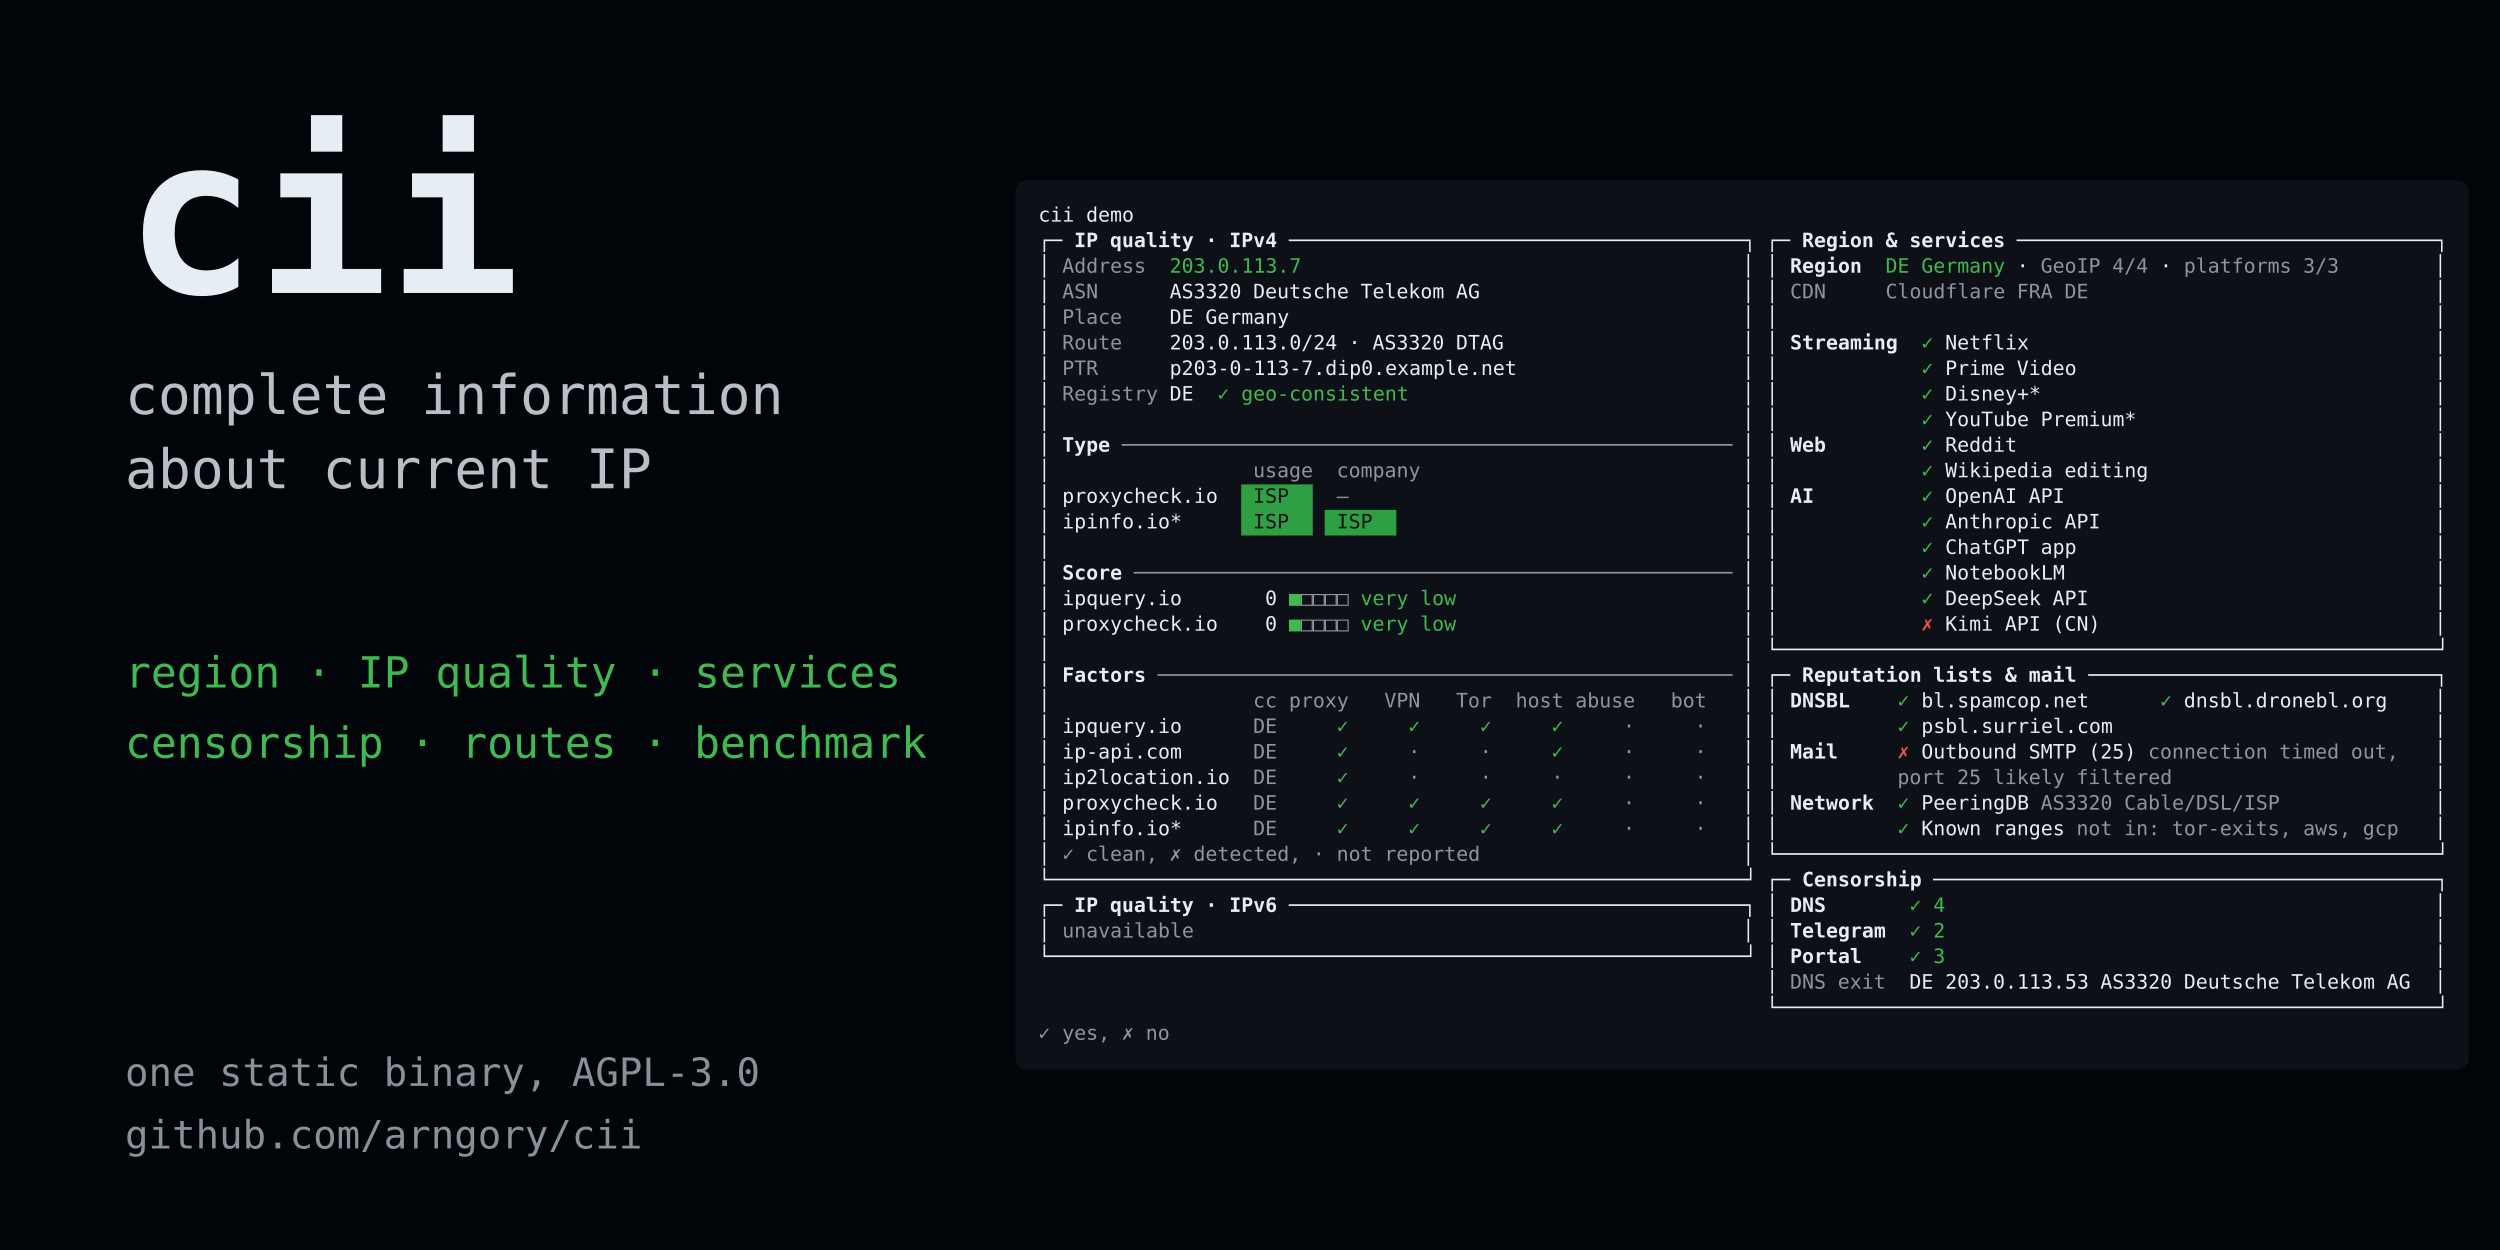
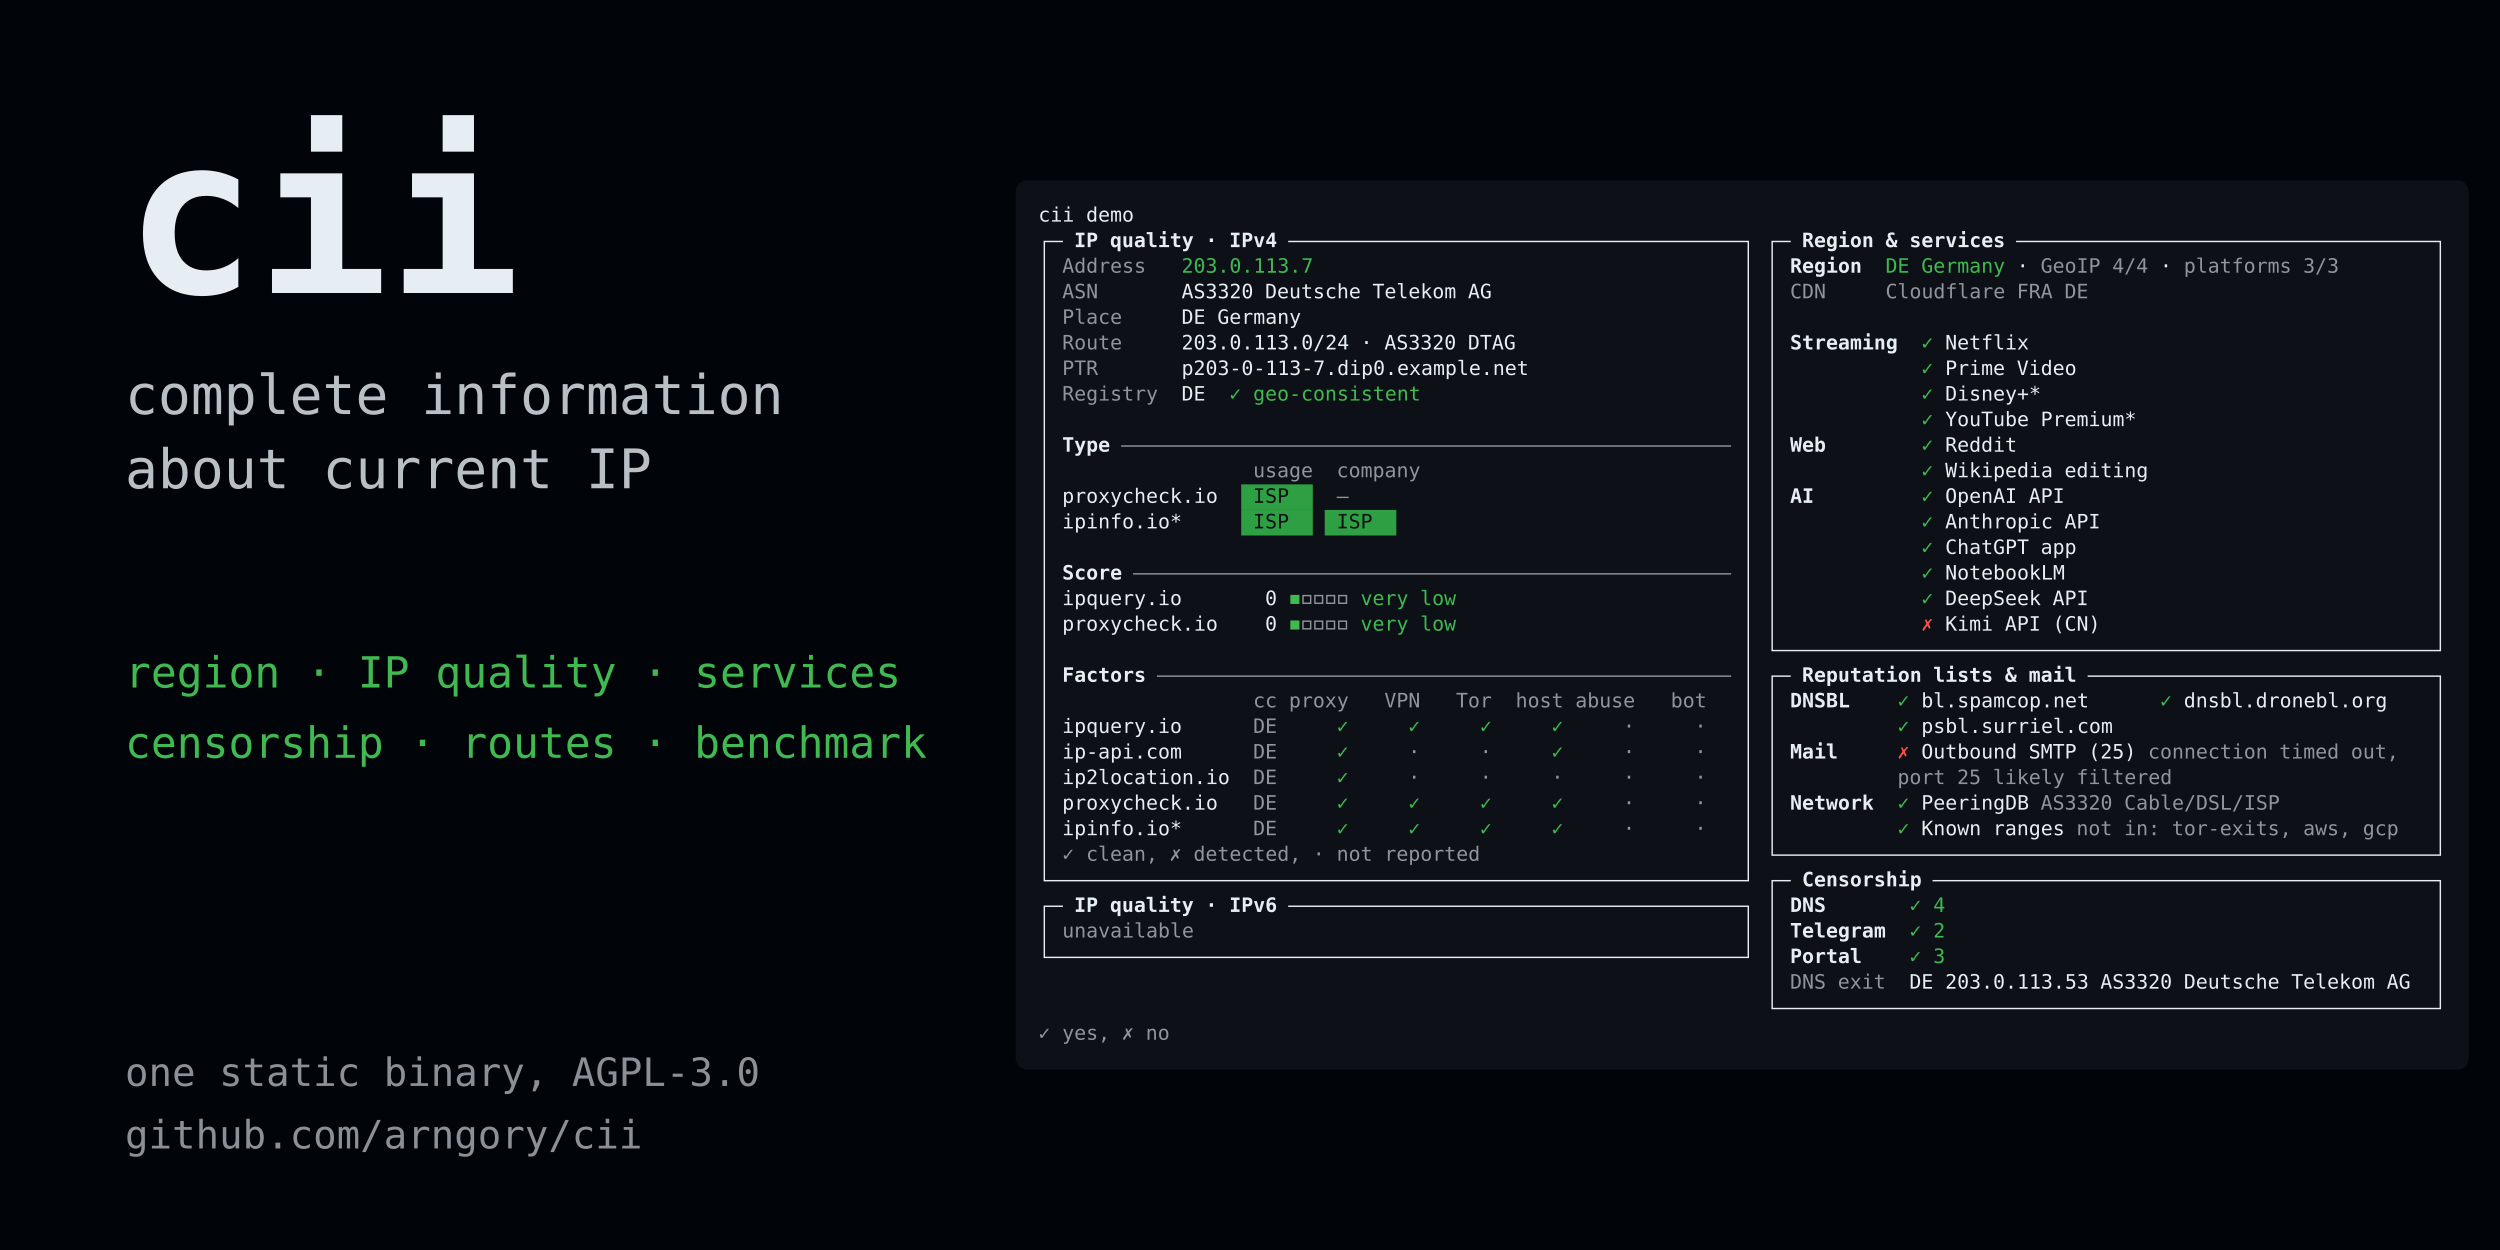
<svg xmlns="http://www.w3.org/2000/svg" width="1280" height="640" viewBox="0 0 1280 640">
-   <rect width="100%" height="100%" fill="#010409" />
+   <rect x="0" y="0" width="1280" height="640" fill="#010409" />
  <g font-family="'JetBrains Mono','DejaVu Sans Mono',Menlo,Consolas,monospace" fill="#e6edf3">
    <text x="64" y="150" font-size="112" font-weight="bold">cii</text>
    <text x="64" y="212" font-size="28" fill-opacity="0.8">complete information</text>
    <text x="64" y="250" font-size="28" fill-opacity="0.8">about current IP</text>
    <text x="64" y="352" font-size="22" fill="#3fb950">region · IP quality · services</text>
    <text x="64" y="388" font-size="22" fill="#3fb950">censorship · routes · benchmark</text>
    <text x="64" y="556" font-size="20" fill-opacity="0.6">one static binary, AGPL-3.0</text>
    <text x="64" y="588" font-size="20" fill-opacity="0.6">github.com/arngory/cii</text>
  </g>
  <svg x="520" y="92" width="744" height="456" viewBox="0 0 1023 626">
-     <rect width="100%" height="100%" rx="8" fill="#0d1117" />
-     <g font-family="'JetBrains Mono','DejaVu Sans Mono',Menlo,Consolas,monospace" font-size="14" fill="#e6edf3" xml:space="preserve" style="white-space:pre;font-variant-ligatures:none">
+     <rect x="0" y="0" width="1023" height="626" rx="8" ry="8" fill="#0d1117" />
+     <g font-family="monospace" font-size="14" fill="#e6edf3" xml:space="preserve" style="white-space:pre;font-variant-ligatures:none">
      <text x="16.0" y="29">cii</text>
      <text x="49.6" y="29">demo</text>
-       <text x="16.0" y="47">┌─</text>
      <text x="41.2" y="47" font-weight="bold">IP</text>
      <text x="66.4" y="47" font-weight="bold">quality</text>
      <text x="133.6" y="47" font-weight="bold">·</text>
      <text x="150.4" y="47" font-weight="bold">IPv4</text>
-       <text x="192.4" y="47">──────────────────────────────────────┐</text>
-       <text x="528.4" y="47">┌─</text>
      <text x="553.6" y="47" font-weight="bold">Region</text>
      <text x="612.4" y="47" font-weight="bold">&amp;</text>
      <text x="629.2" y="47" font-weight="bold">services</text>
-       <text x="704.8" y="47">───────────────────────────────────┐</text>
-       <text x="16.0" y="65">│</text>
      <text x="32.8" y="65" fill-opacity="0.6">Address</text>
-       <text x="108.4" y="65" fill="#3fb950">203.0.113.7</text>
-       <text x="511.6" y="65">│</text>
-       <text x="528.4" y="65">│</text>
+       <text x="116.8" y="65" fill="#3fb950">203.0.113.7</text>
      <text x="545.2" y="65" font-weight="bold">Region</text>
      <text x="612.4" y="65" fill="#3fb950">DE</text>
      <text x="637.6" y="65" fill="#3fb950">Germany</text>
      <text x="704.8" y="65">·</text>
      <text x="721.6" y="65" fill-opacity="0.6">GeoIP</text>
      <text x="772.0" y="65" fill-opacity="0.6">4/4</text>
      <text x="805.6" y="65">·</text>
      <text x="822.4" y="65" fill-opacity="0.6">platforms</text>
      <text x="906.4" y="65" fill-opacity="0.6">3/3</text>
-       <text x="998.8" y="65">│</text>
-       <text x="16.0" y="83">│</text>
      <text x="32.8" y="83" fill-opacity="0.6">ASN</text>
-       <text x="108.4" y="83">AS3320</text>
-       <text x="167.2" y="83">Deutsche</text>
-       <text x="242.8" y="83">Telekom</text>
-       <text x="310.0" y="83">AG</text>
-       <text x="511.6" y="83">│</text>
-       <text x="528.4" y="83">│</text>
+       <text x="116.8" y="83">AS3320</text>
+       <text x="175.6" y="83">Deutsche</text>
+       <text x="251.2" y="83">Telekom</text>
+       <text x="318.4" y="83">AG</text>
      <text x="545.2" y="83" fill-opacity="0.6">CDN</text>
      <text x="612.4" y="83" fill-opacity="0.6">Cloudflare</text>
      <text x="704.8" y="83" fill-opacity="0.6">FRA</text>
      <text x="738.4" y="83" fill-opacity="0.6">DE</text>
-       <text x="998.8" y="83">│</text>
-       <text x="16.0" y="101">│</text>
      <text x="32.8" y="101" fill-opacity="0.6">Place</text>
-       <text x="108.4" y="101">DE</text>
-       <text x="133.6" y="101">Germany</text>
-       <text x="511.6" y="101">│</text>
-       <text x="528.4" y="101">│</text>
-       <text x="998.8" y="101">│</text>
-       <text x="16.0" y="119">│</text>
+       <text x="116.8" y="101">DE</text>
+       <text x="142.0" y="101">Germany</text>
      <text x="32.8" y="119" fill-opacity="0.6">Route</text>
-       <text x="108.4" y="119">203.0.113.0/24</text>
-       <text x="234.4" y="119">·</text>
-       <text x="251.2" y="119">AS3320</text>
-       <text x="310.0" y="119">DTAG</text>
-       <text x="511.6" y="119">│</text>
-       <text x="528.4" y="119">│</text>
+       <text x="116.8" y="119">203.0.113.0/24</text>
+       <text x="242.8" y="119">·</text>
+       <text x="259.6" y="119">AS3320</text>
+       <text x="318.4" y="119">DTAG</text>
      <text x="545.2" y="119" font-weight="bold">Streaming</text>
      <text x="637.6" y="119" fill="#3fb950">✓</text>
      <text x="654.4" y="119">Netflix</text>
-       <text x="998.8" y="119">│</text>
-       <text x="16.0" y="137">│</text>
      <text x="32.8" y="137" fill-opacity="0.6">PTR</text>
-       <text x="108.4" y="137">p203-0-113-7.dip0.example.net</text>
-       <text x="511.6" y="137">│</text>
-       <text x="528.4" y="137">│</text>
+       <text x="116.8" y="137">p203-0-113-7.dip0.example.net</text>
      <text x="637.6" y="137" fill="#3fb950">✓</text>
      <text x="654.4" y="137">Prime</text>
      <text x="704.8" y="137">Video</text>
-       <text x="998.8" y="137">│</text>
-       <text x="16.0" y="155">│</text>
      <text x="32.8" y="155" fill-opacity="0.6">Registry</text>
-       <text x="108.4" y="155">DE</text>
-       <text x="142.0" y="155" fill="#3fb950">✓</text>
-       <text x="158.8" y="155" fill="#3fb950">geo-consistent</text>
-       <text x="511.6" y="155">│</text>
-       <text x="528.4" y="155">│</text>
+       <text x="116.8" y="155">DE</text>
+       <text x="150.4" y="155" fill="#3fb950">✓</text>
+       <text x="167.2" y="155" fill="#3fb950">geo-consistent</text>
      <text x="637.6" y="155" fill="#3fb950">✓</text>
      <text x="654.4" y="155">Disney+*</text>
-       <text x="998.8" y="155">│</text>
-       <text x="16.0" y="173">│</text>
-       <text x="511.6" y="173">│</text>
-       <text x="528.4" y="173">│</text>
      <text x="637.6" y="173" fill="#3fb950">✓</text>
      <text x="654.4" y="173">YouTube</text>
      <text x="721.6" y="173">Premium*</text>
-       <text x="998.8" y="173">│</text>
-       <text x="16.0" y="191">│</text>
      <text x="32.8" y="191" font-weight="bold">Type</text>
-       <text x="74.8" y="191" fill-opacity="0.6">───────────────────────────────────────────────────</text>
-       <text x="511.6" y="191">│</text>
-       <text x="528.4" y="191">│</text>
      <text x="545.2" y="191" font-weight="bold">Web</text>
      <text x="637.6" y="191" fill="#3fb950">✓</text>
      <text x="654.4" y="191">Reddit</text>
-       <text x="998.8" y="191">│</text>
-       <text x="16.0" y="209">│</text>
      <text x="167.2" y="209" fill-opacity="0.6">usage</text>
      <text x="226.0" y="209" fill-opacity="0.6">company</text>
-       <text x="511.6" y="209">│</text>
-       <text x="528.4" y="209">│</text>
      <text x="637.6" y="209" fill="#3fb950">✓</text>
      <text x="654.4" y="209">Wikipedia</text>
      <text x="738.4" y="209">editing</text>
-       <text x="998.8" y="209">│</text>
-       <text x="16.0" y="227">│</text>
      <text x="32.8" y="227">proxycheck.io</text>
      <rect x="158.8" y="214" width="50.4" height="18" fill="#2ea043" />
      <text x="167.2" y="227" fill="#0d1117">ISP</text>
      <text x="226.0" y="227" fill-opacity="0.6">—</text>
-       <text x="511.6" y="227">│</text>
-       <text x="528.4" y="227">│</text>
      <text x="545.2" y="227" font-weight="bold">AI</text>
      <text x="637.6" y="227" fill="#3fb950">✓</text>
      <text x="654.4" y="227">OpenAI</text>
      <text x="713.2" y="227">API</text>
-       <text x="998.8" y="227">│</text>
-       <text x="16.0" y="245">│</text>
      <text x="32.8" y="245">ipinfo.io*</text>
      <rect x="158.8" y="232" width="50.4" height="18" fill="#2ea043" />
      <text x="167.2" y="245" fill="#0d1117">ISP</text>
      <rect x="217.6" y="232" width="50.4" height="18" fill="#2ea043" />
      <text x="226.0" y="245" fill="#0d1117">ISP</text>
-       <text x="511.6" y="245">│</text>
-       <text x="528.4" y="245">│</text>
      <text x="637.6" y="245" fill="#3fb950">✓</text>
      <text x="654.4" y="245">Anthropic</text>
      <text x="738.4" y="245">API</text>
-       <text x="998.8" y="245">│</text>
-       <text x="16.0" y="263">│</text>
-       <text x="511.6" y="263">│</text>
-       <text x="528.4" y="263">│</text>
      <text x="637.6" y="263" fill="#3fb950">✓</text>
      <text x="654.4" y="263">ChatGPT</text>
      <text x="721.6" y="263">app</text>
-       <text x="998.8" y="263">│</text>
-       <text x="16.0" y="281">│</text>
      <text x="32.8" y="281" font-weight="bold">Score</text>
-       <text x="83.2" y="281" fill-opacity="0.6">──────────────────────────────────────────────────</text>
-       <text x="511.6" y="281">│</text>
-       <text x="528.4" y="281">│</text>
      <text x="637.6" y="281" fill="#3fb950">✓</text>
      <text x="654.4" y="281">NotebookLM</text>
-       <text x="998.8" y="281">│</text>
-       <text x="16.0" y="299">│</text>
      <text x="32.8" y="299">ipquery.io</text>
      <text x="175.6" y="299">0</text>
-       <text x="192.4" y="299" fill="#3fb950">■</text>
-       <text x="200.8" y="299" fill-opacity="0.6">□□□□</text>
      <text x="242.8" y="299" fill="#3fb950">very</text>
      <text x="284.8" y="299" fill="#3fb950">low</text>
-       <text x="511.6" y="299">│</text>
-       <text x="528.4" y="299">│</text>
      <text x="637.6" y="299" fill="#3fb950">✓</text>
      <text x="654.4" y="299">DeepSeek</text>
      <text x="730.0" y="299">API</text>
-       <text x="998.8" y="299">│</text>
-       <text x="16.0" y="317">│</text>
      <text x="32.8" y="317">proxycheck.io</text>
      <text x="175.6" y="317">0</text>
-       <text x="192.4" y="317" fill="#3fb950">■</text>
-       <text x="200.8" y="317" fill-opacity="0.6">□□□□</text>
      <text x="242.8" y="317" fill="#3fb950">very</text>
      <text x="284.8" y="317" fill="#3fb950">low</text>
-       <text x="511.6" y="317">│</text>
-       <text x="528.4" y="317">│</text>
      <text x="637.6" y="317" fill="#f85149">✗</text>
      <text x="654.4" y="317">Kimi</text>
      <text x="696.4" y="317">API</text>
      <text x="730.0" y="317">(CN)</text>
-       <text x="998.8" y="317">│</text>
-       <text x="16.0" y="335">│</text>
-       <text x="511.6" y="335">│</text>
-       <text x="528.4" y="335">└───────────────────────────────────────────────────────┘</text>
-       <text x="16.0" y="353">│</text>
      <text x="32.8" y="353" font-weight="bold">Factors</text>
-       <text x="100.0" y="353" fill-opacity="0.6">────────────────────────────────────────────────</text>
-       <text x="511.6" y="353">│</text>
-       <text x="528.4" y="353">┌─</text>
      <text x="553.6" y="353" font-weight="bold">Reputation</text>
      <text x="646.0" y="353" font-weight="bold">lists</text>
      <text x="696.4" y="353" font-weight="bold">&amp;</text>
      <text x="713.2" y="353" font-weight="bold">mail</text>
-       <text x="755.2" y="353">─────────────────────────────┐</text>
-       <text x="16.0" y="371">│</text>
      <text x="167.2" y="371" fill-opacity="0.6">cc</text>
      <text x="192.4" y="371" fill-opacity="0.6">proxy</text>
      <text x="259.6" y="371" fill-opacity="0.6">VPN</text>
      <text x="310.0" y="371" fill-opacity="0.6">Tor</text>
      <text x="352.0" y="371" fill-opacity="0.6">host</text>
      <text x="394.0" y="371" fill-opacity="0.6">abuse</text>
      <text x="461.2" y="371" fill-opacity="0.6">bot</text>
-       <text x="511.6" y="371">│</text>
-       <text x="528.4" y="371">│</text>
      <text x="545.2" y="371" font-weight="bold">DNSBL</text>
      <text x="620.8" y="371" fill="#3fb950">✓</text>
      <text x="637.6" y="371">bl.spamcop.net</text>
      <text x="805.6" y="371" fill="#3fb950">✓</text>
      <text x="822.4" y="371">dnsbl.dronebl.org</text>
-       <text x="998.8" y="371">│</text>
-       <text x="16.0" y="389">│</text>
      <text x="32.8" y="389">ipquery.io</text>
      <text x="167.2" y="389" fill-opacity="0.6">DE</text>
      <text x="226.0" y="389" fill="#3fb950">✓</text>
      <text x="276.4" y="389" fill="#3fb950">✓</text>
      <text x="326.8" y="389" fill="#3fb950">✓</text>
      <text x="377.2" y="389" fill="#3fb950">✓</text>
      <text x="427.6" y="389" fill-opacity="0.6">·</text>
      <text x="478.0" y="389" fill-opacity="0.6">·</text>
-       <text x="511.6" y="389">│</text>
-       <text x="528.4" y="389">│</text>
      <text x="620.8" y="389" fill="#3fb950">✓</text>
      <text x="637.6" y="389">psbl.surriel.com</text>
-       <text x="998.8" y="389">│</text>
-       <text x="16.0" y="407">│</text>
      <text x="32.8" y="407">ip-api.com</text>
      <text x="167.2" y="407" fill-opacity="0.6">DE</text>
      <text x="226.0" y="407" fill="#3fb950">✓</text>
      <text x="276.4" y="407" fill-opacity="0.6">·</text>
      <text x="326.8" y="407" fill-opacity="0.6">·</text>
      <text x="377.2" y="407" fill="#3fb950">✓</text>
      <text x="427.6" y="407" fill-opacity="0.6">·</text>
      <text x="478.0" y="407" fill-opacity="0.6">·</text>
-       <text x="511.6" y="407">│</text>
-       <text x="528.4" y="407">│</text>
      <text x="545.2" y="407" font-weight="bold">Mail</text>
      <text x="620.8" y="407" fill="#f85149">✗</text>
      <text x="637.6" y="407">Outbound</text>
      <text x="713.2" y="407">SMTP</text>
      <text x="755.2" y="407">(25)</text>
      <text x="797.2" y="407" fill-opacity="0.6">connection</text>
      <text x="889.6" y="407" fill-opacity="0.6">timed</text>
      <text x="940.0" y="407" fill-opacity="0.6">out,</text>
-       <text x="998.8" y="407">│</text>
-       <text x="16.0" y="425">│</text>
      <text x="32.8" y="425">ip2location.io</text>
      <text x="167.2" y="425" fill-opacity="0.6">DE</text>
      <text x="226.0" y="425" fill="#3fb950">✓</text>
      <text x="276.4" y="425" fill-opacity="0.6">·</text>
      <text x="326.8" y="425" fill-opacity="0.6">·</text>
      <text x="377.2" y="425" fill-opacity="0.6">·</text>
      <text x="427.6" y="425" fill-opacity="0.6">·</text>
      <text x="478.0" y="425" fill-opacity="0.6">·</text>
-       <text x="511.6" y="425">│</text>
-       <text x="528.4" y="425">│</text>
      <text x="620.8" y="425" fill-opacity="0.6">port</text>
      <text x="662.8" y="425" fill-opacity="0.6">25</text>
      <text x="688.0" y="425" fill-opacity="0.6">likely</text>
      <text x="746.8" y="425" fill-opacity="0.6">filtered</text>
-       <text x="998.8" y="425">│</text>
-       <text x="16.0" y="443">│</text>
      <text x="32.8" y="443">proxycheck.io</text>
      <text x="167.2" y="443" fill-opacity="0.6">DE</text>
      <text x="226.0" y="443" fill="#3fb950">✓</text>
      <text x="276.4" y="443" fill="#3fb950">✓</text>
      <text x="326.8" y="443" fill="#3fb950">✓</text>
      <text x="377.2" y="443" fill="#3fb950">✓</text>
      <text x="427.6" y="443" fill-opacity="0.6">·</text>
      <text x="478.0" y="443" fill-opacity="0.6">·</text>
-       <text x="511.6" y="443">│</text>
-       <text x="528.4" y="443">│</text>
      <text x="545.2" y="443" font-weight="bold">Network</text>
      <text x="620.8" y="443" fill="#3fb950">✓</text>
      <text x="637.6" y="443">PeeringDB</text>
      <text x="721.6" y="443" fill-opacity="0.6">AS3320</text>
      <text x="780.4" y="443" fill-opacity="0.6">Cable/DSL/ISP</text>
-       <text x="998.8" y="443">│</text>
-       <text x="16.0" y="461">│</text>
      <text x="32.8" y="461">ipinfo.io*</text>
      <text x="167.2" y="461" fill-opacity="0.6">DE</text>
      <text x="226.0" y="461" fill="#3fb950">✓</text>
      <text x="276.4" y="461" fill="#3fb950">✓</text>
      <text x="326.8" y="461" fill="#3fb950">✓</text>
      <text x="377.2" y="461" fill="#3fb950">✓</text>
      <text x="427.6" y="461" fill-opacity="0.6">·</text>
      <text x="478.0" y="461" fill-opacity="0.6">·</text>
-       <text x="511.6" y="461">│</text>
-       <text x="528.4" y="461">│</text>
      <text x="620.8" y="461" fill="#3fb950">✓</text>
      <text x="637.6" y="461">Known</text>
      <text x="688.0" y="461">ranges</text>
      <text x="746.8" y="461" fill-opacity="0.6">not</text>
      <text x="780.4" y="461" fill-opacity="0.6">in:</text>
      <text x="814.0" y="461" fill-opacity="0.6">tor-exits,</text>
      <text x="906.4" y="461" fill-opacity="0.6">aws,</text>
      <text x="948.4" y="461" fill-opacity="0.6">gcp</text>
-       <text x="998.8" y="461">│</text>
-       <text x="16.0" y="479">│</text>
      <text x="32.8" y="479" fill-opacity="0.6">✓</text>
      <text x="49.6" y="479" fill-opacity="0.6">clean,</text>
      <text x="108.4" y="479" fill-opacity="0.6">✗</text>
      <text x="125.2" y="479" fill-opacity="0.6">detected,</text>
      <text x="209.2" y="479" fill-opacity="0.6">·</text>
      <text x="226.0" y="479" fill-opacity="0.6">not</text>
      <text x="259.6" y="479" fill-opacity="0.6">reported</text>
-       <text x="511.6" y="479">│</text>
-       <text x="528.4" y="479">└───────────────────────────────────────────────────────┘</text>
-       <text x="16.0" y="497">└──────────────────────────────────────────────────────────┘</text>
-       <text x="528.4" y="497">┌─</text>
      <text x="553.6" y="497" font-weight="bold">Censorship</text>
-       <text x="646.0" y="497">──────────────────────────────────────────┐</text>
-       <text x="16.0" y="515">┌─</text>
      <text x="41.2" y="515" font-weight="bold">IP</text>
      <text x="66.4" y="515" font-weight="bold">quality</text>
      <text x="133.6" y="515" font-weight="bold">·</text>
      <text x="150.4" y="515" font-weight="bold">IPv6</text>
-       <text x="192.4" y="515">──────────────────────────────────────┐</text>
-       <text x="528.4" y="515">│</text>
      <text x="545.2" y="515" font-weight="bold">DNS</text>
      <text x="629.2" y="515" fill="#3fb950">✓</text>
      <text x="646.0" y="515" fill="#3fb950">4</text>
-       <text x="998.8" y="515">│</text>
-       <text x="16.0" y="533">│</text>
      <text x="32.8" y="533" fill-opacity="0.6">unavailable</text>
-       <text x="511.6" y="533">│</text>
-       <text x="528.4" y="533">│</text>
      <text x="545.2" y="533" font-weight="bold">Telegram</text>
      <text x="629.2" y="533" fill="#3fb950">✓</text>
      <text x="646.0" y="533" fill="#3fb950">2</text>
-       <text x="998.8" y="533">│</text>
-       <text x="16.0" y="551">└──────────────────────────────────────────────────────────┘</text>
-       <text x="528.4" y="551">│</text>
      <text x="545.2" y="551" font-weight="bold">Portal</text>
      <text x="629.2" y="551" fill="#3fb950">✓</text>
      <text x="646.0" y="551" fill="#3fb950">3</text>
-       <text x="998.8" y="551">│</text>
-       <text x="528.4" y="569">│</text>
      <text x="545.2" y="569" fill-opacity="0.6">DNS</text>
      <text x="578.8" y="569" fill-opacity="0.6">exit</text>
      <text x="629.2" y="569">DE</text>
      <text x="654.4" y="569">203.0.113.53</text>
      <text x="763.6" y="569">AS3320</text>
      <text x="822.4" y="569">Deutsche</text>
      <text x="898.0" y="569">Telekom</text>
      <text x="965.2" y="569">AG</text>
-       <text x="998.8" y="569">│</text>
-       <text x="528.4" y="587">└───────────────────────────────────────────────────────┘</text>
      <text x="16.0" y="605" fill-opacity="0.6">✓</text>
      <text x="32.8" y="605" fill-opacity="0.6">yes,</text>
      <text x="74.8" y="605" fill-opacity="0.6">✗</text>
      <text x="91.6" y="605" fill-opacity="0.6">no</text>
    </g>
+     <rect x="193.4" y="291.8" width="6.4" height="6.4" fill="#3fb950" />
+     <rect x="202.3" y="292.3" width="5.4" height="5.4" fill="none" stroke="#e6edf3" stroke-opacity="0.6" />
+     <rect x="210.7" y="292.3" width="5.4" height="5.4" fill="none" stroke="#e6edf3" stroke-opacity="0.6" />
+     <rect x="219.1" y="292.3" width="5.4" height="5.4" fill="none" stroke="#e6edf3" stroke-opacity="0.6" />
+     <rect x="227.5" y="292.3" width="5.4" height="5.4" fill="none" stroke="#e6edf3" stroke-opacity="0.6" />
+     <rect x="193.4" y="309.8" width="6.4" height="6.4" fill="#3fb950" />
+     <rect x="202.3" y="310.3" width="5.4" height="5.4" fill="none" stroke="#e6edf3" stroke-opacity="0.6" />
+     <rect x="210.7" y="310.3" width="5.4" height="5.4" fill="none" stroke="#e6edf3" stroke-opacity="0.6" />
+     <rect x="219.1" y="310.3" width="5.4" height="5.4" fill="none" stroke="#e6edf3" stroke-opacity="0.6" />
+     <rect x="227.5" y="310.3" width="5.4" height="5.4" fill="none" stroke="#e6edf3" stroke-opacity="0.6" />
+     <path fill="none" stroke-width="1" stroke-linecap="square" stroke="#e6edf3" d="M20.2 43.0H32.8M192.4 43.0H515.8M532.6 43.0H545.2M704.8 43.0H1003.0M532.6 331.0H1003.0M532.6 349.0H545.2M755.2 349.0H1003.0M532.6 475.0H1003.0M20.2 493.0H515.8M532.6 493.0H545.2M646.0 493.0H1003.0M20.2 511.0H32.8M192.4 511.0H515.8M20.2 547.0H515.8M532.6 583.0H1003.0M20.2 43.0V493.0M20.2 511.0V547.0M515.8 43.0V493.0M515.8 511.0V547.0M532.6 52.0V70.0M532.6 160.0V178.0M532.6 250.0V268.0M532.6 286.0V331.0M532.6 493.0V502.0M532.6 538.0V583.0M532.6 43.0V52.0M532.6 70.0V160.0M532.6 178.0V250.0M532.6 268.0V286.0M532.6 349.0V475.0M532.6 502.0V538.0M1003.0 43.0V52.0M1003.0 88.0V322.0M1003.0 358.0V376.0M1003.0 412.0V430.0M1003.0 466.0V475.0M1003.0 493.0V574.0M1003.0 52.0V88.0M1003.0 322.0V331.0M1003.0 349.0V358.0M1003.0 376.0V412.0M1003.0 430.0V466.0M1003.0 574.0V583.0" />
+     <path fill="none" stroke-width="1" stroke-linecap="square" stroke="#e6edf3" stroke-opacity="0.6" d="M74.8 187.0H503.2M83.2 277.0H503.2M100.0 349.0H503.2" />
  </svg>
</svg>
